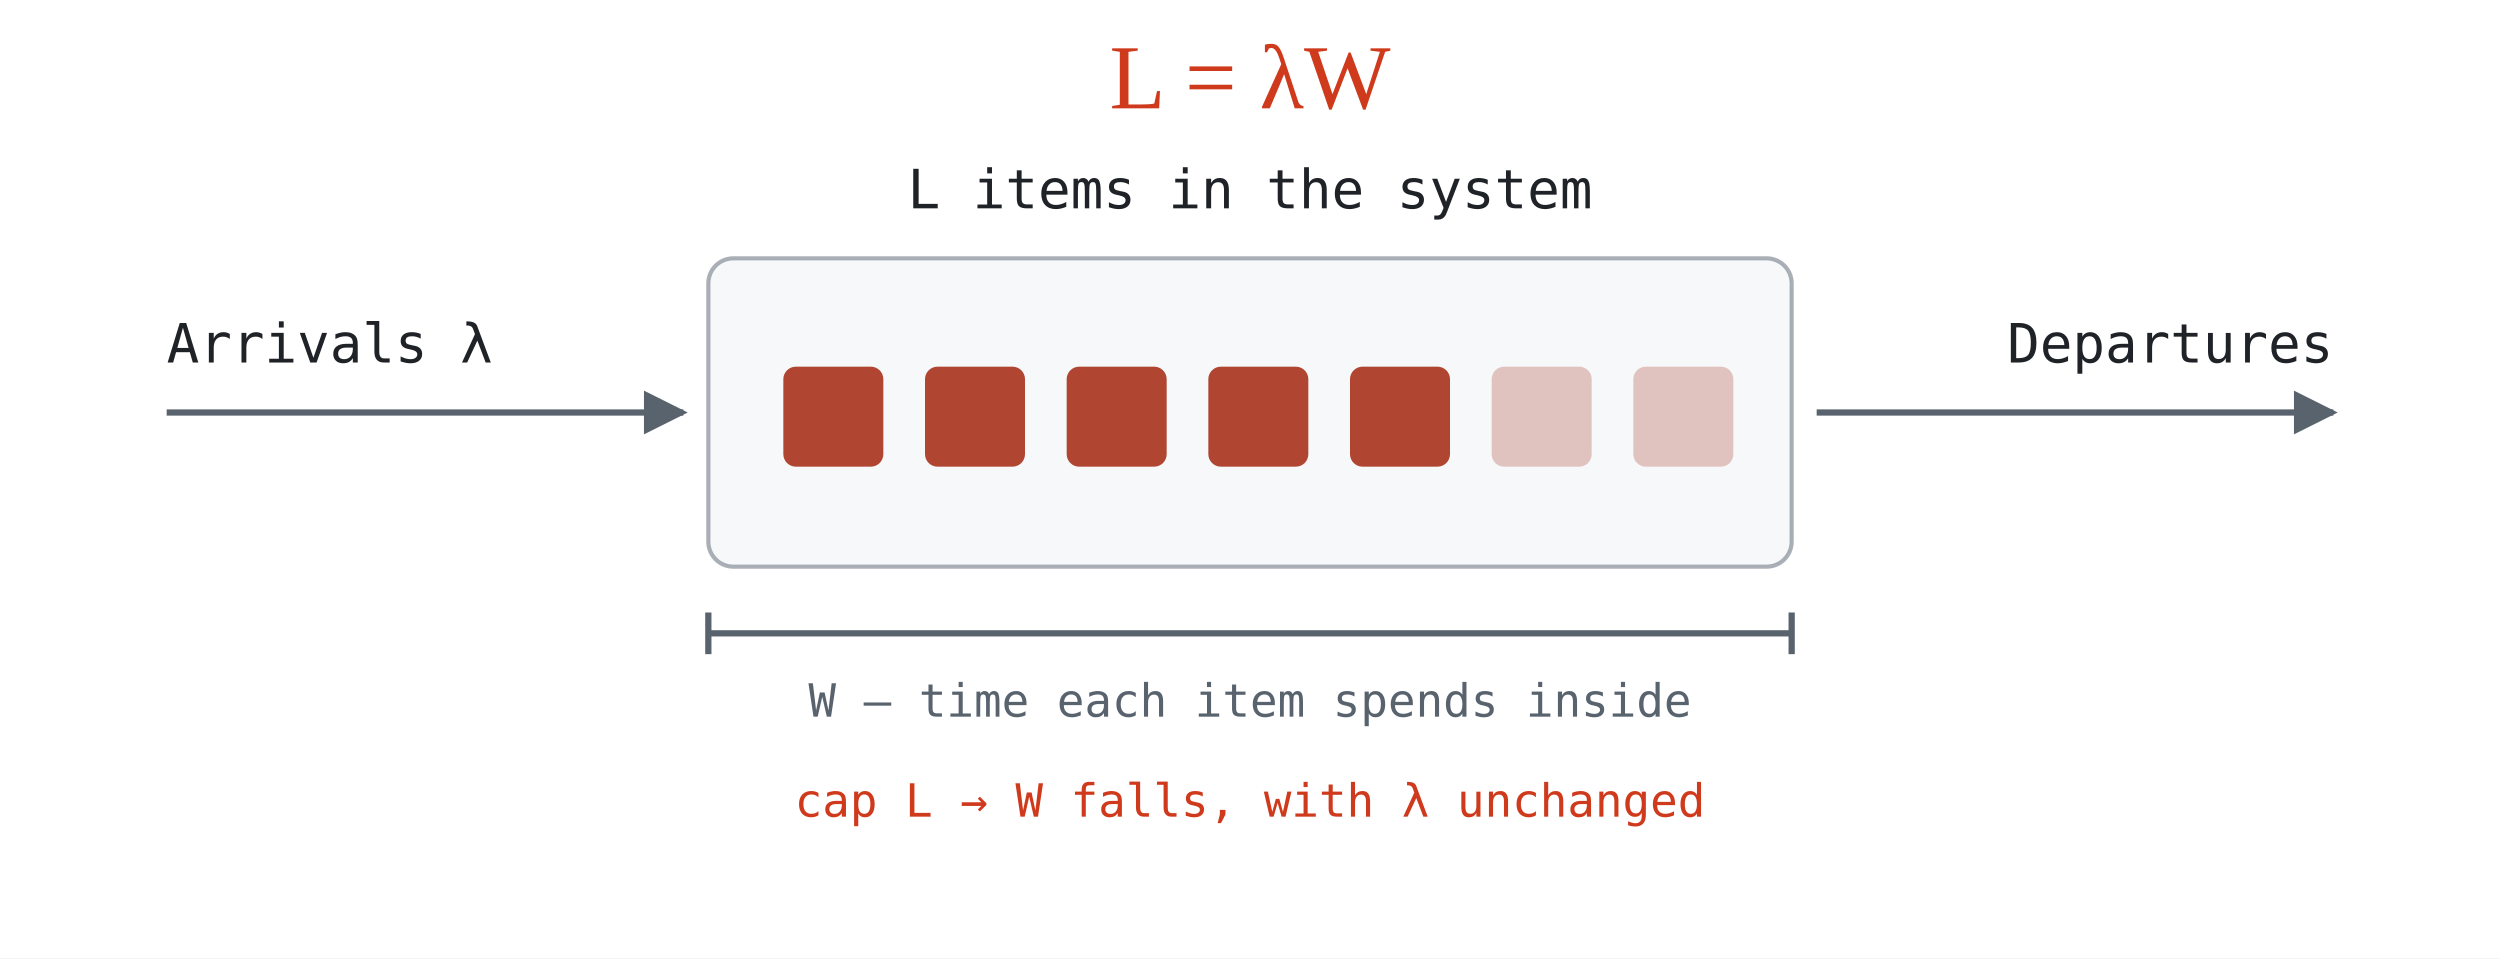
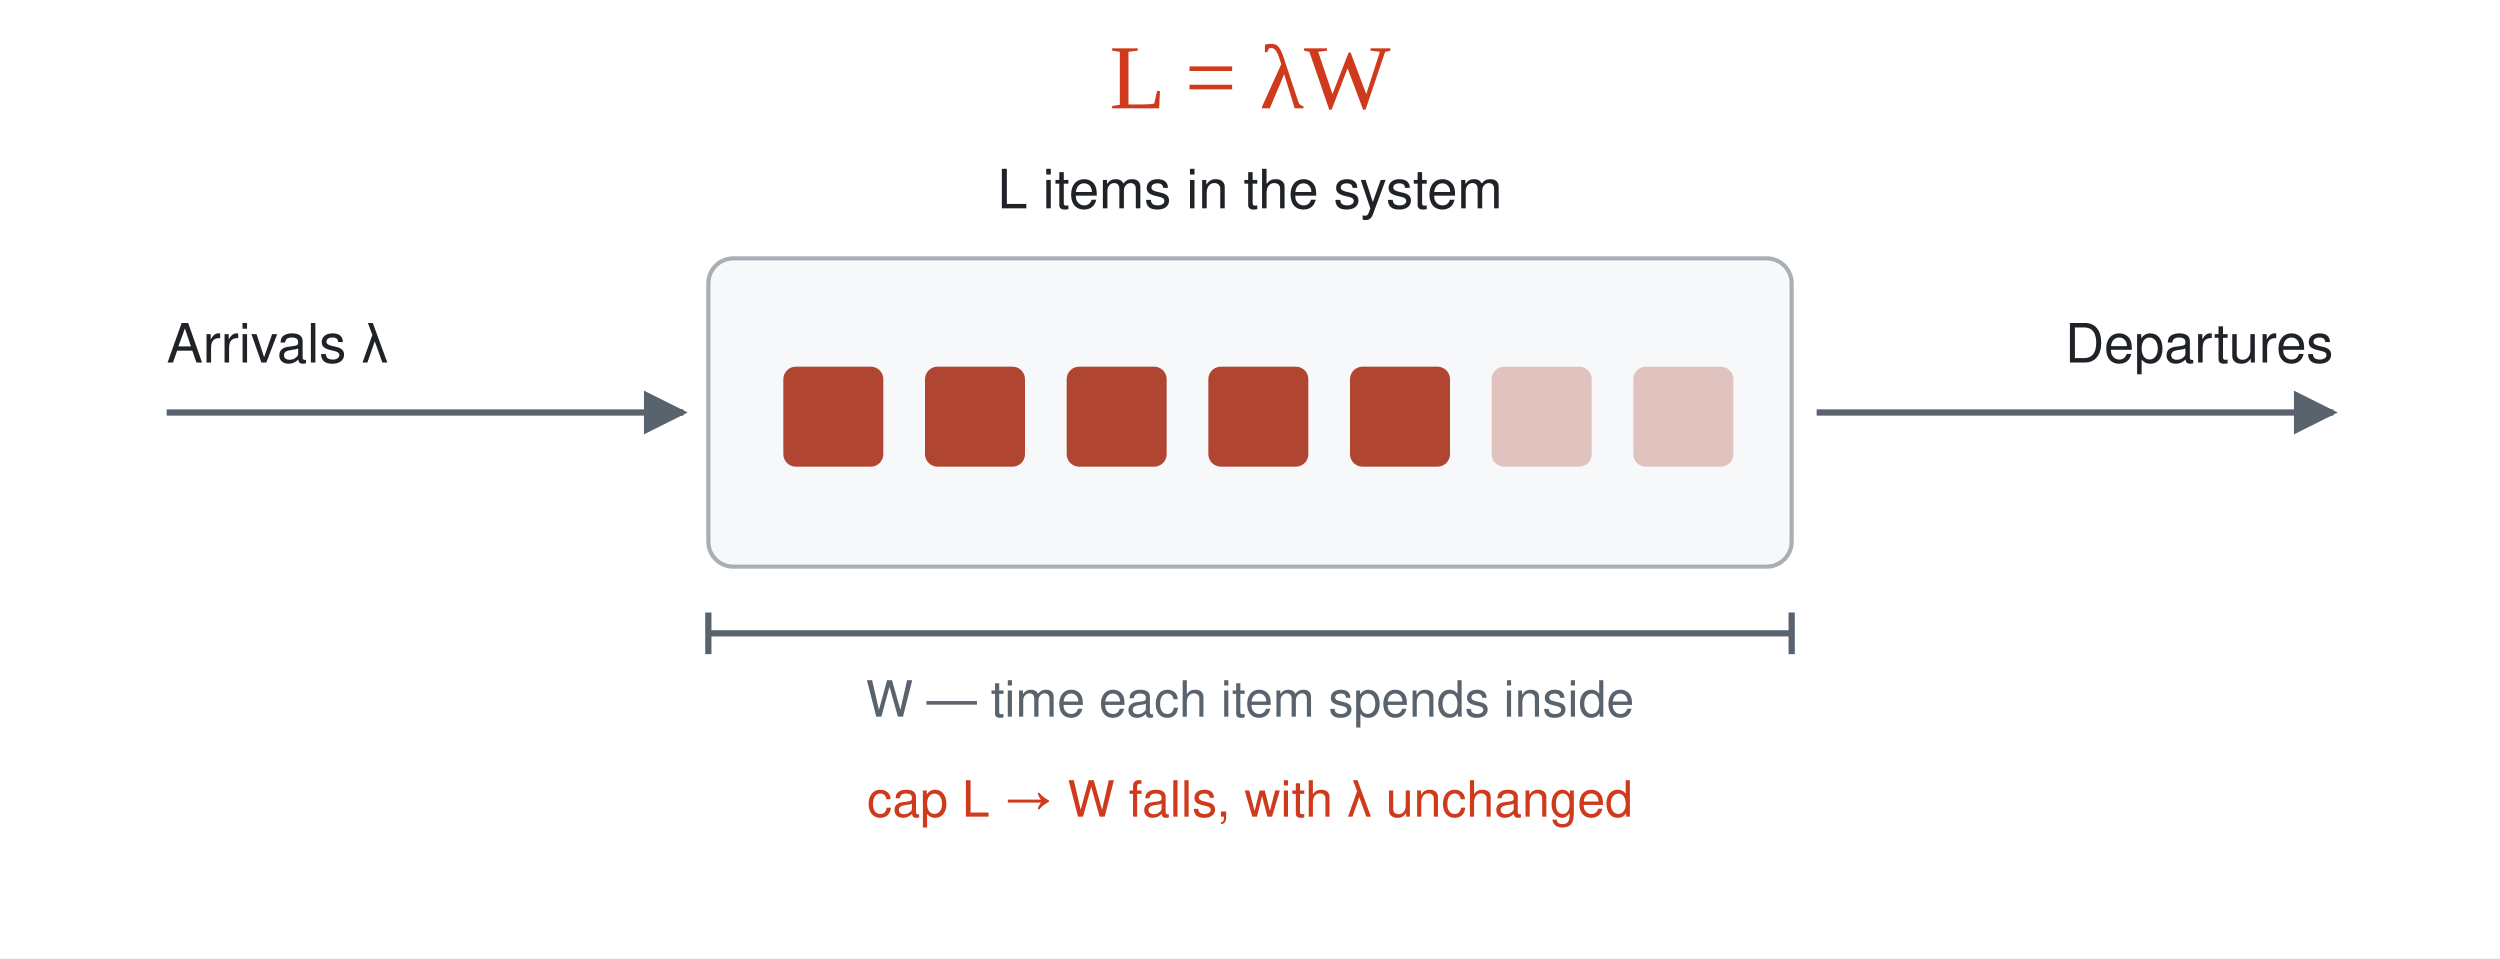
<svg xmlns="http://www.w3.org/2000/svg" width="600" height="230" viewBox="0 0 600 230" role="img">
  <rect width="600" height="230" fill="#ffffff" />
  <defs>
    <marker id="ll-arrow" viewBox="0 0 10 10" refX="9" refY="5" markerWidth="7" markerHeight="7" orient="auto">
      <path d="M0,0 L10,5 L0,10 z" fill="#59636e" />
    </marker>
  </defs>
  <line x1="40" y1="99" x2="164" y2="99" stroke="#59636e" stroke-width="1.5" marker-end="url(#ll-arrow)" />
-   <text x="40" y="87" font-family="ui-monospace, SFMono-Regular, Menlo, monospace" font-size="13" fill="#1f2328">Arrivals λ</text>
+   <text x="40" y="87" font-family="'Atkinson Hyperlegible Next', system-ui, -apple-system, 'Segoe UI', Helvetica, Arial, sans-serif" font-size="13" fill="#1f2328">Arrivals λ</text>
  <rect x="170" y="62" width="260" height="74" rx="6" fill="#f6f8fa" stroke="#59636e" stroke-opacity="0.5" />
  <rect x="188" y="88" width="24" height="24" rx="3" fill="#a3260f" fill-opacity="0.85" />
  <rect x="222" y="88" width="24" height="24" rx="3" fill="#a3260f" fill-opacity="0.85" />
  <rect x="256" y="88" width="24" height="24" rx="3" fill="#a3260f" fill-opacity="0.85" />
  <rect x="290" y="88" width="24" height="24" rx="3" fill="#a3260f" fill-opacity="0.85" />
  <rect x="324" y="88" width="24" height="24" rx="3" fill="#a3260f" fill-opacity="0.85" />
  <rect x="358" y="88" width="24" height="24" rx="3" fill="#a3260f" fill-opacity="0.25" />
  <rect x="392" y="88" width="24" height="24" rx="3" fill="#a3260f" fill-opacity="0.25" />
-   <text x="300" y="50" text-anchor="middle" font-family="ui-monospace, SFMono-Regular, Menlo, monospace" font-size="13" fill="#1f2328">L items in the system</text>
+   <text x="300" y="50" text-anchor="middle" font-family="'Atkinson Hyperlegible Next', system-ui, -apple-system, 'Segoe UI', Helvetica, Arial, sans-serif" font-size="13" fill="#1f2328">L items in the system</text>
  <line x1="436" y1="99" x2="560" y2="99" stroke="#59636e" stroke-width="1.5" marker-end="url(#ll-arrow)" />
-   <text x="560" y="87" text-anchor="end" font-family="ui-monospace, SFMono-Regular, Menlo, monospace" font-size="13" fill="#1f2328">Departures</text>
+   <text x="560" y="87" text-anchor="end" font-family="'Atkinson Hyperlegible Next', system-ui, -apple-system, 'Segoe UI', Helvetica, Arial, sans-serif" font-size="13" fill="#1f2328">Departures</text>
  <line x1="170" y1="152" x2="430" y2="152" stroke="#59636e" stroke-width="1.5" />
  <line x1="170" y1="147" x2="170" y2="157" stroke="#59636e" stroke-width="1.5" />
  <line x1="430" y1="147" x2="430" y2="157" stroke="#59636e" stroke-width="1.5" />
-   <text x="300" y="172" text-anchor="middle" font-family="ui-monospace, SFMono-Regular, Menlo, monospace" font-size="11" fill="#59636e">W — time each item spends inside</text>
+   <text x="300" y="172" text-anchor="middle" font-family="'Atkinson Hyperlegible Next', system-ui, -apple-system, 'Segoe UI', Helvetica, Arial, sans-serif" font-size="12" fill="#59636e">W — time each item spends inside</text>
  <text x="300" y="26" text-anchor="middle" font-family="Georgia, 'Times New Roman', serif" font-size="22" fill="#cf3a1c">L = λW</text>
-   <text x="300" y="196" text-anchor="middle" font-family="ui-monospace, SFMono-Regular, Menlo, monospace" font-size="11" fill="#cf3a1c">cap L → W falls, with λ unchanged</text>
+   <text x="300" y="196" text-anchor="middle" font-family="'Atkinson Hyperlegible Next', system-ui, -apple-system, 'Segoe UI', Helvetica, Arial, sans-serif" font-size="12" fill="#cf3a1c">cap L → W falls, with λ unchanged</text>
</svg>
